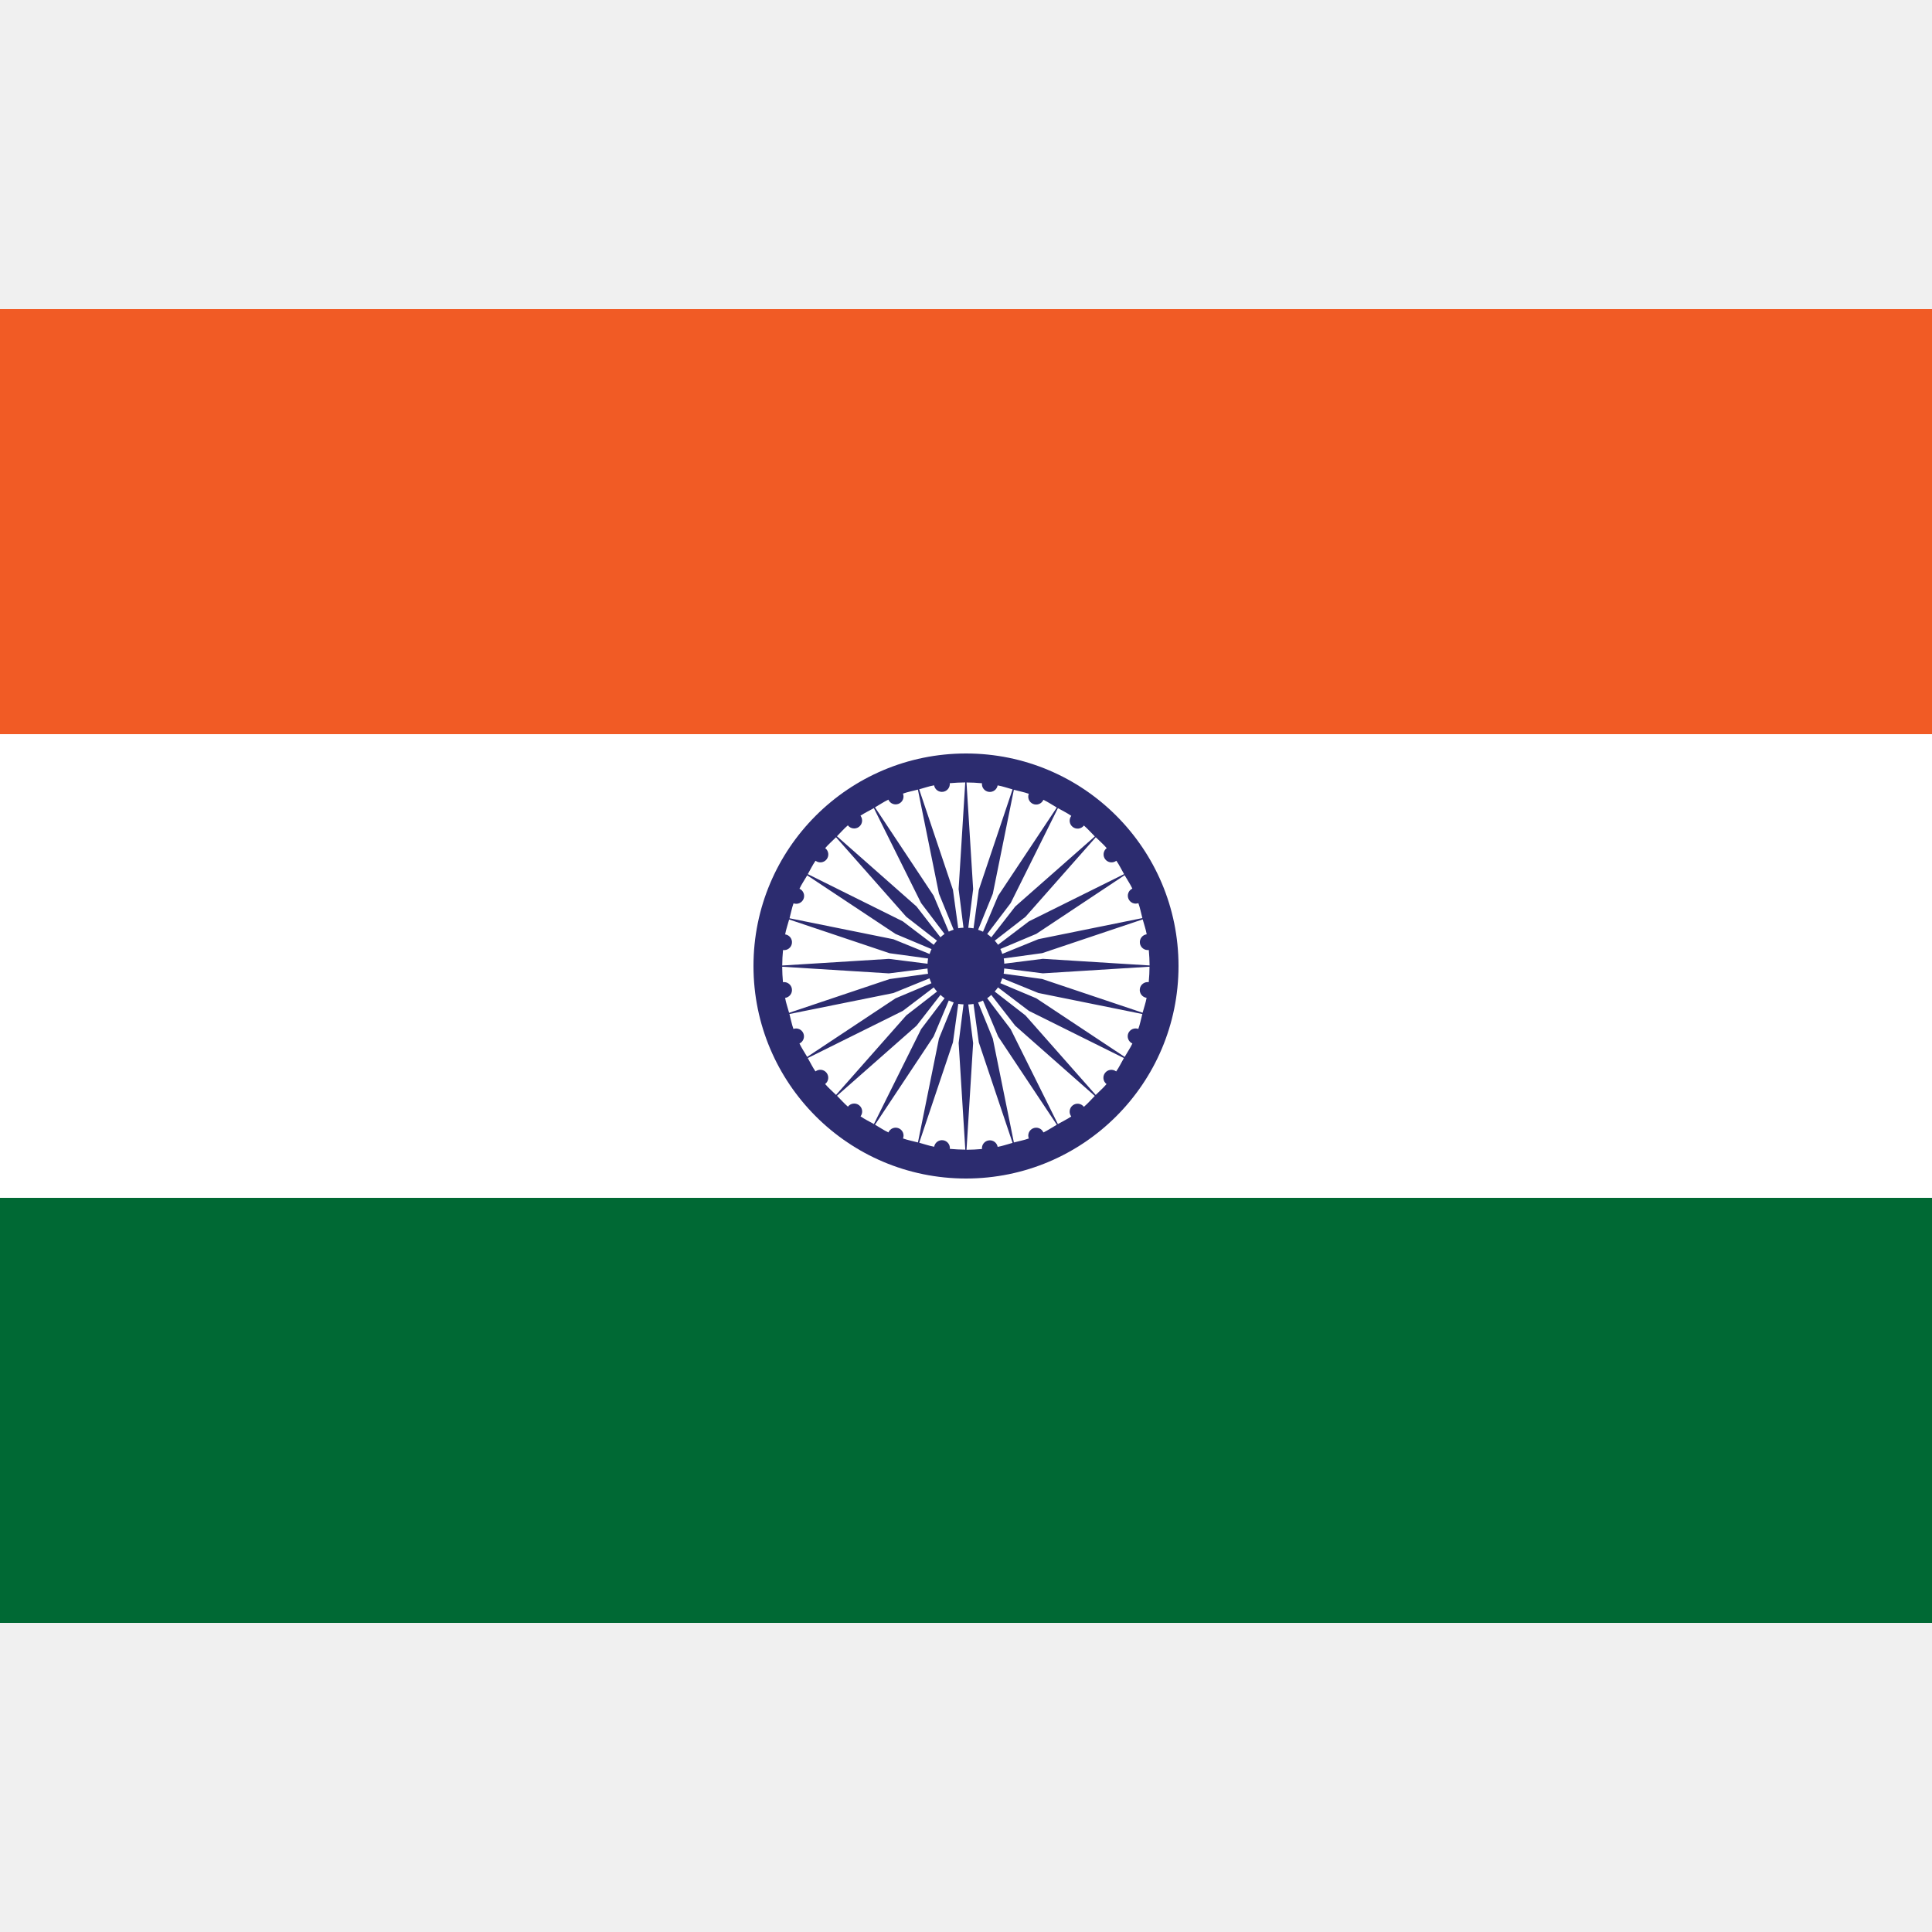
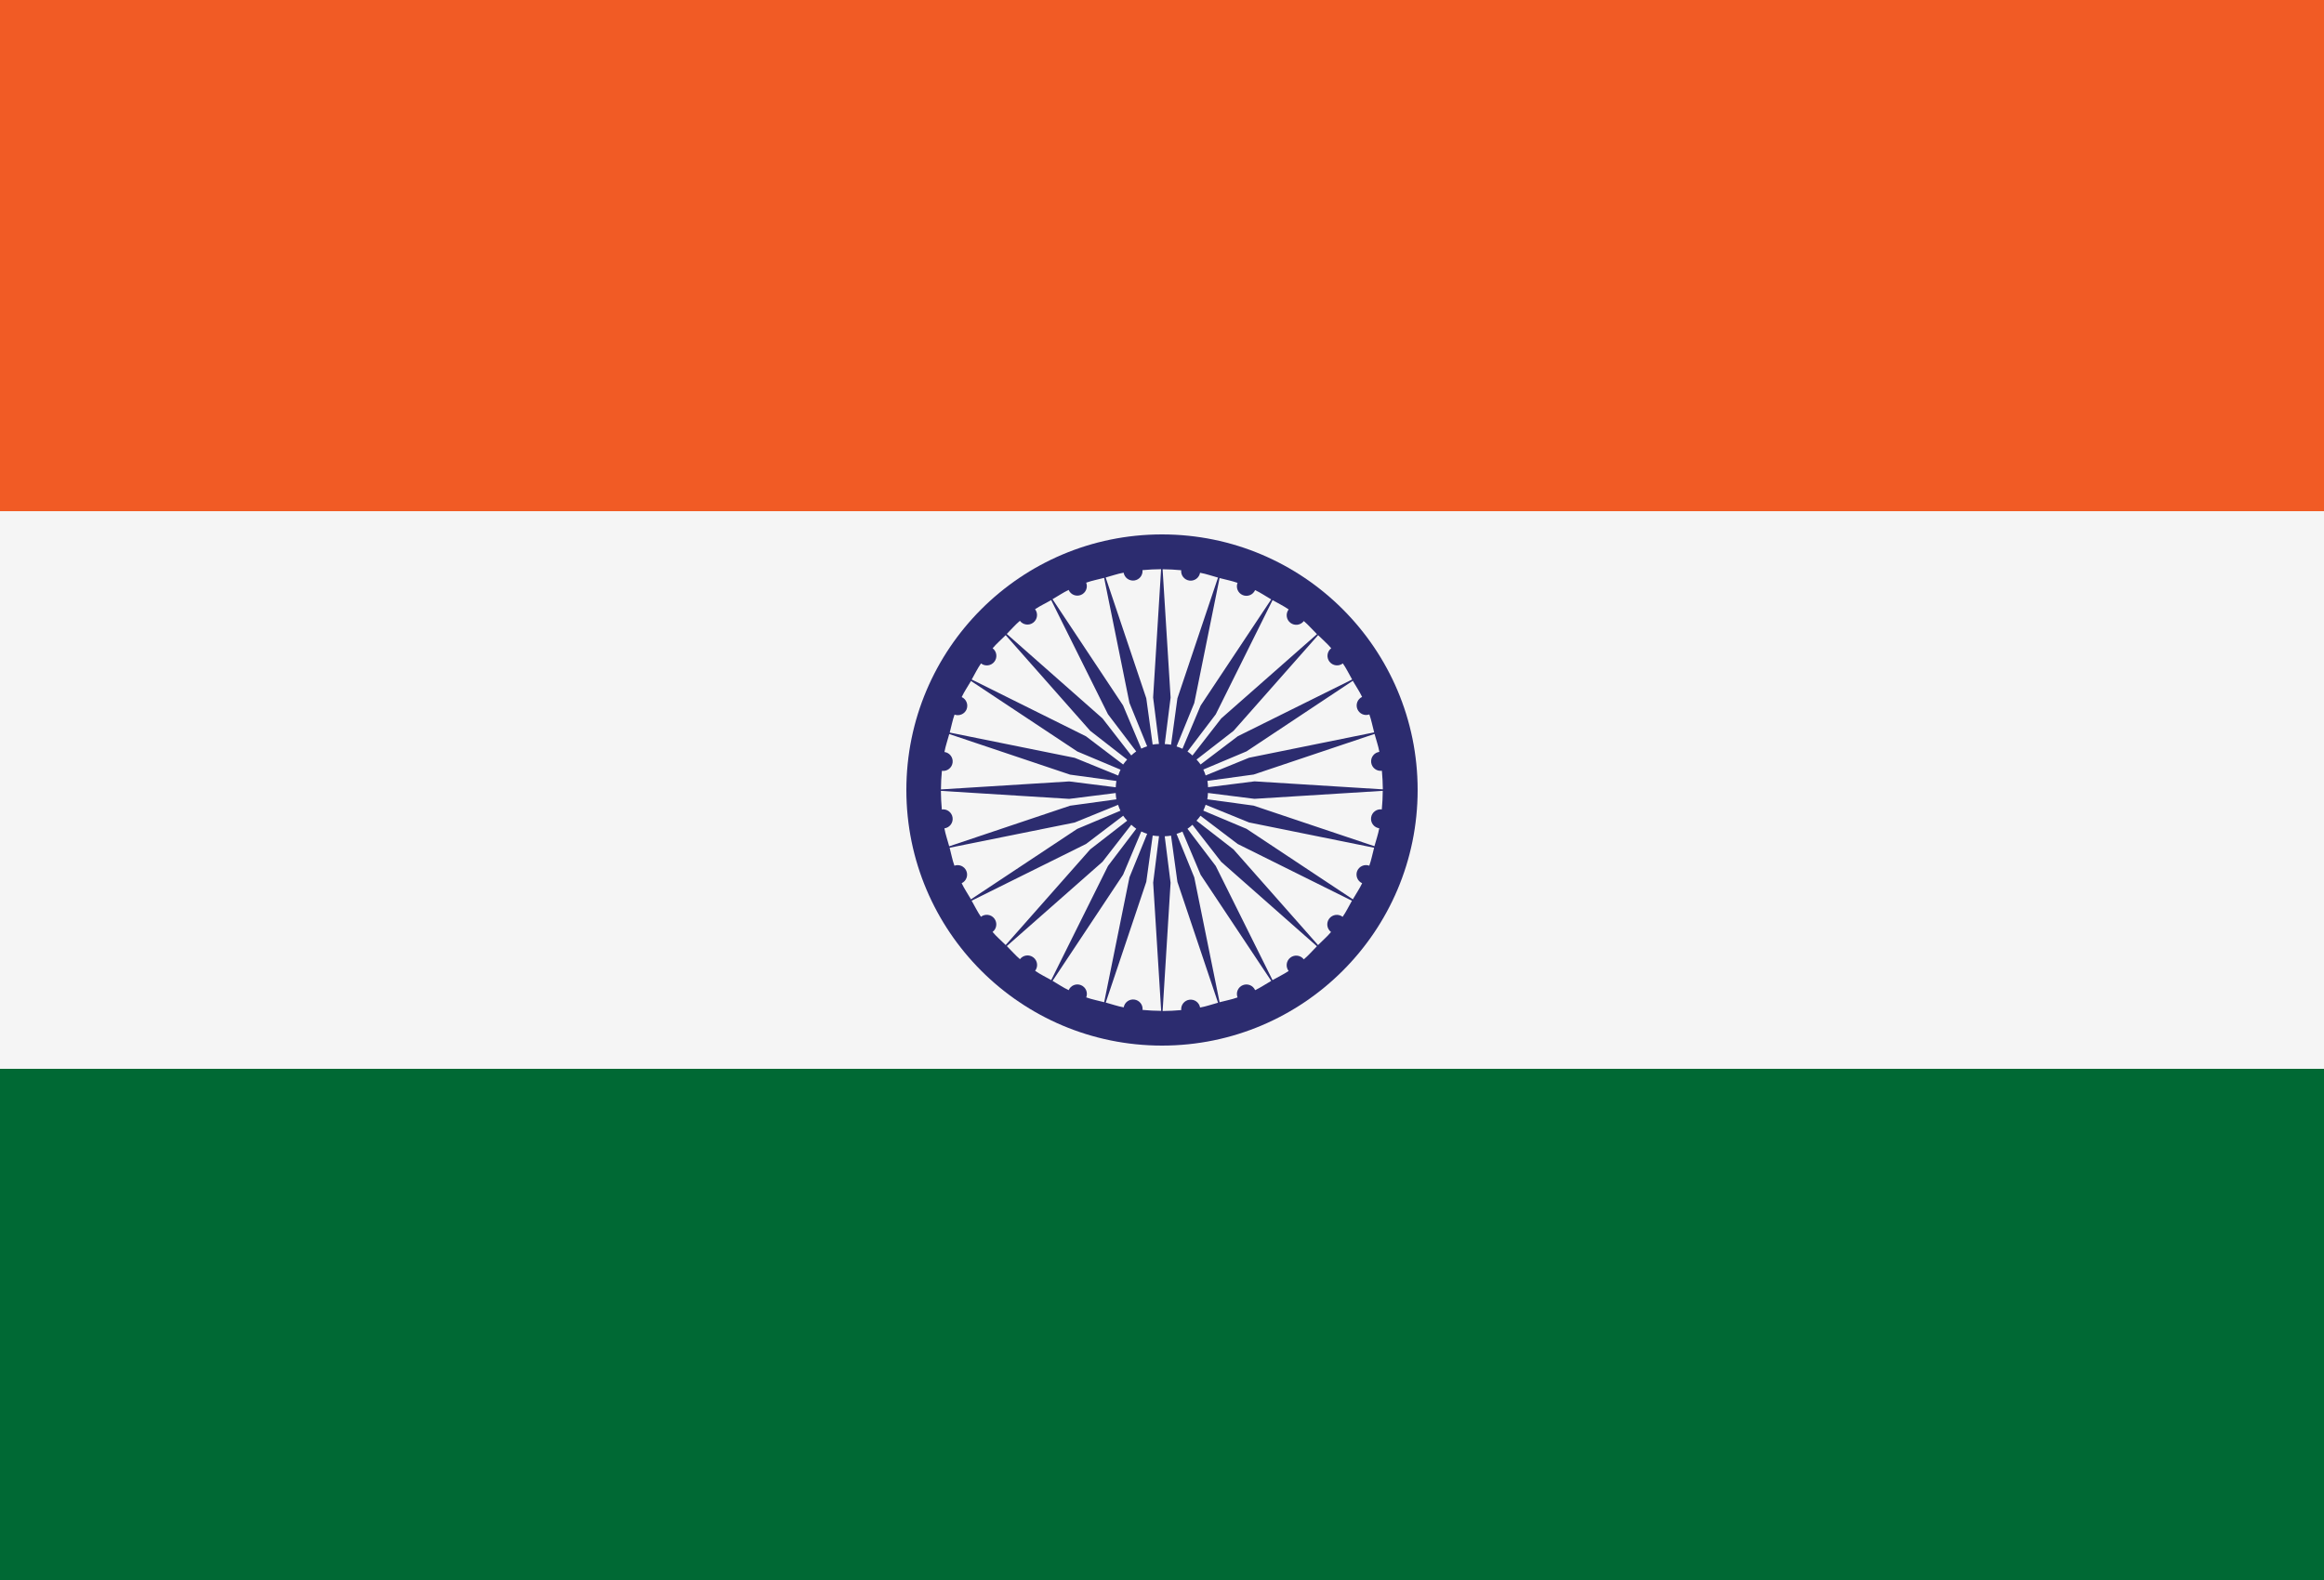
- <svg xmlns="http://www.w3.org/2000/svg" id="country_india" width="100" height="100" viewBox="0 0 100 100">
+ <svg xmlns="http://www.w3.org/2000/svg" id="country_india" width="100" height="68" viewBox="0 0 100 68">
  <defs>
    <style>
      .cls-1, .cls-5 {
-         fill: #fff;
+         fill: #f5f5f5;
      }

      .cls-2 {
        fill: #006934;
      }

      .cls-3 {
        fill: #f15b25;
      }

      .cls-4 {
        fill: #2c2c6f;
      }

      .cls-5 {
        fill-rule: evenodd;
      }
    </style>
  </defs>
-   <rect class="cls-1" y="37" width="100" height="26" />
-   <rect class="cls-2" y="62" width="100" height="22" />
-   <rect class="cls-3" y="16" width="100" height="22" />
-   <circle class="cls-4" cx="50" cy="50" r="11" />
-   <path class="cls-5" d="M53.748,48.611l-1.87.762a1.967,1.967,0,0,0-.1-0.253l1.86-.783L58.21,45.3c0.132,0.232.285,0.45,0.4,0.693a0.409,0.409,0,0,0,.312.755c0.091,0.248.137,0.515,0.207,0.772Zm-0.489-.924-1.6,1.215a1.983,1.983,0,0,0-.172-0.213l1.594-1.237,3.636-4.117c0.188,0.189.393,0.36,0.565,0.564a0.41,0.41,0,0,0,.5.653c0.153,0.217.265,0.462,0.4,0.692Zm-0.711-.766L51.31,48.515a1.993,1.993,0,0,0-.213-0.172l1.216-1.6,2.444-4.914c0.231,0.133.475,0.246,0.693,0.4a0.41,0.41,0,0,0,.653.5c0.2,0.171.376,0.377,0.565,0.564Zm-0.885-.555L50.88,48.225a1.97,1.97,0,0,0-.253-0.1l0.762-1.869,1.088-5.377c0.257,0.07.524,0.117,0.773,0.207a0.409,0.409,0,0,0,.756.312c0.243,0.113.461,0.267,0.693,0.4Zm-1-.308L50.39,48.05a2.026,2.026,0,0,0-.272-0.027l0.252-2L50.026,40.5c0.27,0,.537.017,0.8,0.041a0.41,0.41,0,0,0,.812.11c0.266,0.047.514,0.139,0.772,0.207Zm-1.045-.039,0.252,2a2.027,2.027,0,0,0-.272.027l-0.274-1.991-1.748-5.2c0.258-.068.506-0.161,0.773-0.207a0.41,0.41,0,0,0,.812-0.11c0.265-.023.531-0.039,0.8-0.04Zm-1.019.233,0.762,1.869a1.964,1.964,0,0,0-.253.1l-0.783-1.859-3.036-4.573c0.232-.132.45-0.285,0.693-0.4a0.409,0.409,0,0,0,.756-0.312c0.248-.091.515-0.137,0.772-0.207Zm-3.368-4.425,2.444,4.914,1.215,1.6a1.983,1.983,0,0,0-.213.172l-1.238-1.594-4.119-3.634c0.189-.188.361-0.393,0.565-0.565a0.411,0.411,0,0,0,.653-0.5C44.757,42.073,45,41.961,45.232,41.827Zm-1.958,1.508,3.636,4.117L48.5,48.69a1.993,1.993,0,0,0-.172.213l-1.6-1.215-4.916-2.443c0.134-.231.246-0.475,0.4-0.693a0.41,0.41,0,0,0,.5-0.653C42.881,43.7,43.086,43.524,43.274,43.335Zm-1.681,3.191A0.412,0.412,0,0,0,41.381,46c0.114-.243.267-0.461,0.4-0.692l4.575,3.034,1.86,0.783a1.963,1.963,0,0,0-.1.253l-1.87-.762-5.38-1.087c0.07-.257.117-0.524,0.207-0.772A0.413,0.413,0,0,0,41.593,46.526ZM46.241,51.4l1.87-.762a1.967,1.967,0,0,0,.1.253l-1.86.783L41.78,54.705c-0.132-.232-0.285-0.45-0.4-0.693a0.409,0.409,0,0,0-.312-0.755c-0.091-.248-0.137-0.515-0.207-0.772Zm0.489,0.923,1.6-1.215a1.982,1.982,0,0,0,.172.213L46.91,52.556l-3.636,4.117c-0.188-.189-0.393-0.36-0.565-0.564a0.41,0.41,0,0,0-.5-0.653c-0.153-.217-0.265-0.462-0.4-0.692Zm0.711,0.766,1.238-1.594a1.994,1.994,0,0,0,.213.172l-1.215,1.6-2.444,4.914c-0.231-.133-0.475-0.246-0.692-0.4a0.411,0.411,0,0,0-.653-0.5c-0.2-.171-0.376-0.377-0.565-0.564Zm0.885,0.555,0.783-1.859a1.964,1.964,0,0,0,.253.1L48.6,53.756l-1.088,5.377c-0.257-.07-0.524-0.117-0.772-0.207a0.409,0.409,0,0,0-.756-0.312c-0.243-.113-0.461-0.267-0.693-0.4Zm-7.8-2.806c-0.023-.264-0.039-0.531-0.04-0.8l5.522,0.344,2-.252a2.026,2.026,0,0,0,.028.272l-1.992.274-5.2,1.747c-0.068-.258-0.161-0.506-0.207-0.772A0.409,0.409,0,0,0,40.527,50.837Zm7.512-1.227a2.026,2.026,0,0,0-.028.272l-2-.252-5.522.344c0-.27.017-0.537,0.041-0.8a0.409,0.409,0,0,0,.11-0.811c0.047-.266.139-0.514,0.207-0.772l5.2,1.747Zm1.286,4.341L49.6,51.959a2.027,2.027,0,0,0,.272.027l-0.252,2,0.344,5.519c-0.27,0-.537-0.017-0.8-0.04a0.41,0.41,0,0,0-.812-0.11c-0.266-.047-0.515-0.139-0.773-0.207Zm1.045,0.039-0.252-2a2.026,2.026,0,0,0,.272-0.027l0.274,1.991,1.748,5.2c-0.258.068-.506,0.16-0.772,0.207a0.41,0.41,0,0,0-.812.11c-0.265.023-.531,0.039-0.8,0.04Zm1.019-.233-0.762-1.869a1.97,1.97,0,0,0,.253-0.1l0.783,1.859L54.7,58.215c-0.232.132-.45,0.285-0.693,0.4a0.409,0.409,0,0,0-.756.312c-0.248.091-.515,0.137-0.773,0.207Zm3.368,4.425-2.444-4.914-1.216-1.6a2,2,0,0,0,.213-0.172l1.238,1.594,4.119,3.634c-0.189.188-.36,0.393-0.564,0.564a0.41,0.41,0,0,0-.653.5C55.232,57.935,54.988,58.048,54.757,58.181Zm1.958-1.508-3.636-4.117-1.594-1.237a2,2,0,0,0,.172-0.213l1.6,1.215,4.917,2.443c-0.134.23-.246,0.475-0.4,0.692a0.41,0.41,0,0,0-.5.653C57.108,56.313,56.9,56.485,56.715,56.674ZM58.4,53.482a0.412,0.412,0,0,0,.212.53c-0.114.243-.267,0.461-0.4,0.693l-4.575-3.034-1.86-.783a1.982,1.982,0,0,0,.1-0.253l1.87,0.762,5.38,1.088c-0.07.257-.117,0.524-0.207,0.772A0.412,0.412,0,0,0,58.4,53.482ZM51.95,50.4a2.026,2.026,0,0,0,.027-0.272l2,0.252,5.522-.344c0,0.27-.017.537-0.041,0.8a0.409,0.409,0,0,0-.11.811c-0.047.266-.139,0.514-0.207,0.772l-5.2-1.747Zm7.512-1.228c0.023,0.265.039,0.531,0.041,0.8l-5.522-.344-2,.252a2.026,2.026,0,0,0-.027-0.272l1.992-.274,5.2-1.747c0.068,0.258.161,0.506,0.207,0.772A0.409,0.409,0,0,0,59.463,49.172Z" />
+   <rect class="cls-1" y="21" width="100" height="26" />
+   <rect class="cls-2" y="46" width="100" height="22" />
+   <rect class="cls-3" width="100" height="22" />
+   <circle class="cls-4" cx="50" cy="34" r="11" />
+   <path class="cls-5" d="M53.748,32.611l-1.87.762a1.967,1.967,0,0,0-.1-0.253l1.86-.783L58.21,29.3c0.132,0.232.285,0.45,0.4,0.693a0.409,0.409,0,0,0,.312.755c0.091,0.248.137,0.515,0.207,0.772Zm-0.489-.924-1.6,1.215a1.983,1.983,0,0,0-.172-0.213l1.594-1.237,3.636-4.117c0.188,0.189.393,0.36,0.565,0.564a0.41,0.41,0,0,0,.5.653c0.153,0.217.265,0.462,0.4,0.692Zm-0.711-.766L51.31,32.515a1.981,1.981,0,0,0-.213-0.172l1.216-1.6,2.444-4.914c0.231,0.133.475,0.246,0.693,0.4a0.41,0.41,0,0,0,.653.5c0.2,0.171.376,0.377,0.565,0.564Zm-0.885-.556L50.88,32.225a1.97,1.97,0,0,0-.253-0.1l0.762-1.869,1.088-5.378c0.257,0.07.524,0.117,0.773,0.207a0.409,0.409,0,0,0,.756.312c0.243,0.113.461,0.267,0.693,0.4Zm-1-.308L50.39,32.05a2.026,2.026,0,0,0-.272-0.027l0.252-2L50.026,24.5c0.27,0,.537.018,0.8,0.041a0.41,0.41,0,0,0,.812.11c0.266,0.046.514,0.139,0.772,0.207Zm-1.045-.039,0.252,2a2.026,2.026,0,0,0-.272.027l-0.274-1.991-1.748-5.2c0.258-.069.506-0.161,0.773-0.207a0.41,0.41,0,0,0,.812-0.11c0.265-.023.531-0.039,0.8-0.04Zm-1.019.233,0.762,1.869a1.964,1.964,0,0,0-.253.1l-0.783-1.859-3.036-4.572c0.232-.132.45-0.285,0.693-0.4a0.409,0.409,0,0,0,.756-0.312c0.248-.091.515-0.137,0.772-0.207Zm-3.368-4.425,2.444,4.914,1.215,1.6a1.983,1.983,0,0,0-.213.172l-1.238-1.594-4.119-3.634c0.189-.188.361-0.393,0.565-0.565a0.411,0.411,0,0,0,.653-0.5C44.757,26.073,45,25.961,45.232,25.827Zm-1.958,1.508,3.636,4.117L48.5,32.69a1.983,1.983,0,0,0-.172.213l-1.6-1.215-4.916-2.443c0.134-.231.246-0.475,0.4-0.692a0.41,0.41,0,0,0,.5-0.653C42.881,27.7,43.086,27.524,43.274,27.335Zm-1.681,3.191A0.412,0.412,0,0,0,41.381,30c0.114-.243.267-0.461,0.4-0.692l4.575,3.034,1.86,0.783a1.949,1.949,0,0,0-.1.253l-1.87-.762-5.38-1.088c0.07-.257.117-0.524,0.207-0.772A0.413,0.413,0,0,0,41.593,30.526ZM46.241,35.4l1.87-.762a1.963,1.963,0,0,0,.1.253l-1.86.783L41.78,38.705c-0.132-.232-0.285-0.45-0.4-0.693a0.409,0.409,0,0,0-.312-0.755c-0.091-.248-0.137-0.515-0.207-0.772Zm0.489,0.923,1.6-1.215a1.982,1.982,0,0,0,.172.213L46.91,36.556l-3.636,4.117c-0.188-.189-0.393-0.36-0.565-0.564a0.41,0.41,0,0,0-.5-0.653c-0.153-.217-0.265-0.462-0.4-0.692Zm0.711,0.766,1.238-1.594a1.994,1.994,0,0,0,.213.172l-1.215,1.6-2.444,4.914c-0.231-.133-0.475-0.246-0.692-0.4a0.411,0.411,0,0,0-.653-0.5c-0.2-.171-0.376-0.377-0.565-0.564Zm0.885,0.555,0.783-1.859a1.964,1.964,0,0,0,.253.1L48.6,37.756l-1.088,5.377c-0.257-.07-0.524-0.117-0.772-0.207a0.409,0.409,0,0,0-.756-0.312c-0.243-.113-0.461-0.267-0.693-0.4Zm-7.8-2.806c-0.023-.264-0.039-0.531-0.04-0.8l5.522,0.344,2-.252a2.026,2.026,0,0,0,.028.272l-1.992.274-5.2,1.747c-0.068-.258-0.161-0.506-0.207-0.772A0.409,0.409,0,0,0,40.527,34.837Zm7.512-1.227a2.026,2.026,0,0,0-.028.272l-2-.252-5.522.344c0-.27.017-0.537,0.041-0.8a0.409,0.409,0,0,0,.11-0.811c0.047-.266.139-0.514,0.207-0.772l5.2,1.747Zm1.286,4.341L49.6,35.959a2.026,2.026,0,0,0,.272.027l-0.252,2,0.344,5.519c-0.27,0-.537-0.017-0.8-0.04a0.41,0.41,0,0,0-.812-0.11c-0.267-.047-0.515-0.139-0.773-0.207Zm1.045,0.039-0.252-2a2.026,2.026,0,0,0,.272-0.027l0.274,1.991,1.748,5.2c-0.258.068-.506,0.16-0.772,0.207a0.41,0.41,0,0,0-.812.11c-0.265.023-.531,0.039-0.8,0.04Zm1.019-.233-0.762-1.869a1.97,1.97,0,0,0,.253-0.1l0.783,1.859L54.7,42.215c-0.232.132-.45,0.285-0.693,0.4a0.409,0.409,0,0,0-.756.312c-0.248.091-.515,0.137-0.773,0.207Zm3.368,4.425-2.444-4.914-1.216-1.6a2,2,0,0,0,.213-0.172l1.238,1.594,4.119,3.634c-0.189.188-.36,0.393-0.564,0.564a0.41,0.41,0,0,0-.653.5C55.232,41.935,54.988,42.048,54.757,42.181Zm1.958-1.508-3.636-4.117-1.594-1.237a1.984,1.984,0,0,0,.172-0.213l1.6,1.215,4.917,2.443c-0.134.23-.246,0.475-0.4,0.692a0.41,0.41,0,0,0-.5.653C57.108,40.313,56.9,40.485,56.715,40.674ZM58.4,37.482a0.412,0.412,0,0,0,.212.53c-0.114.243-.267,0.461-0.4,0.693l-4.575-3.034-1.86-.783a1.982,1.982,0,0,0,.1-0.253l1.87,0.762,5.38,1.088c-0.07.257-.117,0.524-0.207,0.772A0.412,0.412,0,0,0,58.4,37.482ZM51.95,34.4a2.026,2.026,0,0,0,.027-0.272l2,0.252,5.522-.344c0,0.27-.017.537-0.041,0.8a0.409,0.409,0,0,0-.11.811c-0.047.266-.139,0.514-0.207,0.772l-5.2-1.747Zm7.512-1.228c0.023,0.265.039,0.531,0.041,0.8l-5.522-.344-2,.252a2.026,2.026,0,0,0-.027-0.272l1.992-.274,5.2-1.747c0.068,0.258.161,0.506,0.207,0.772A0.409,0.409,0,0,0,59.463,33.172Z" />
</svg>
